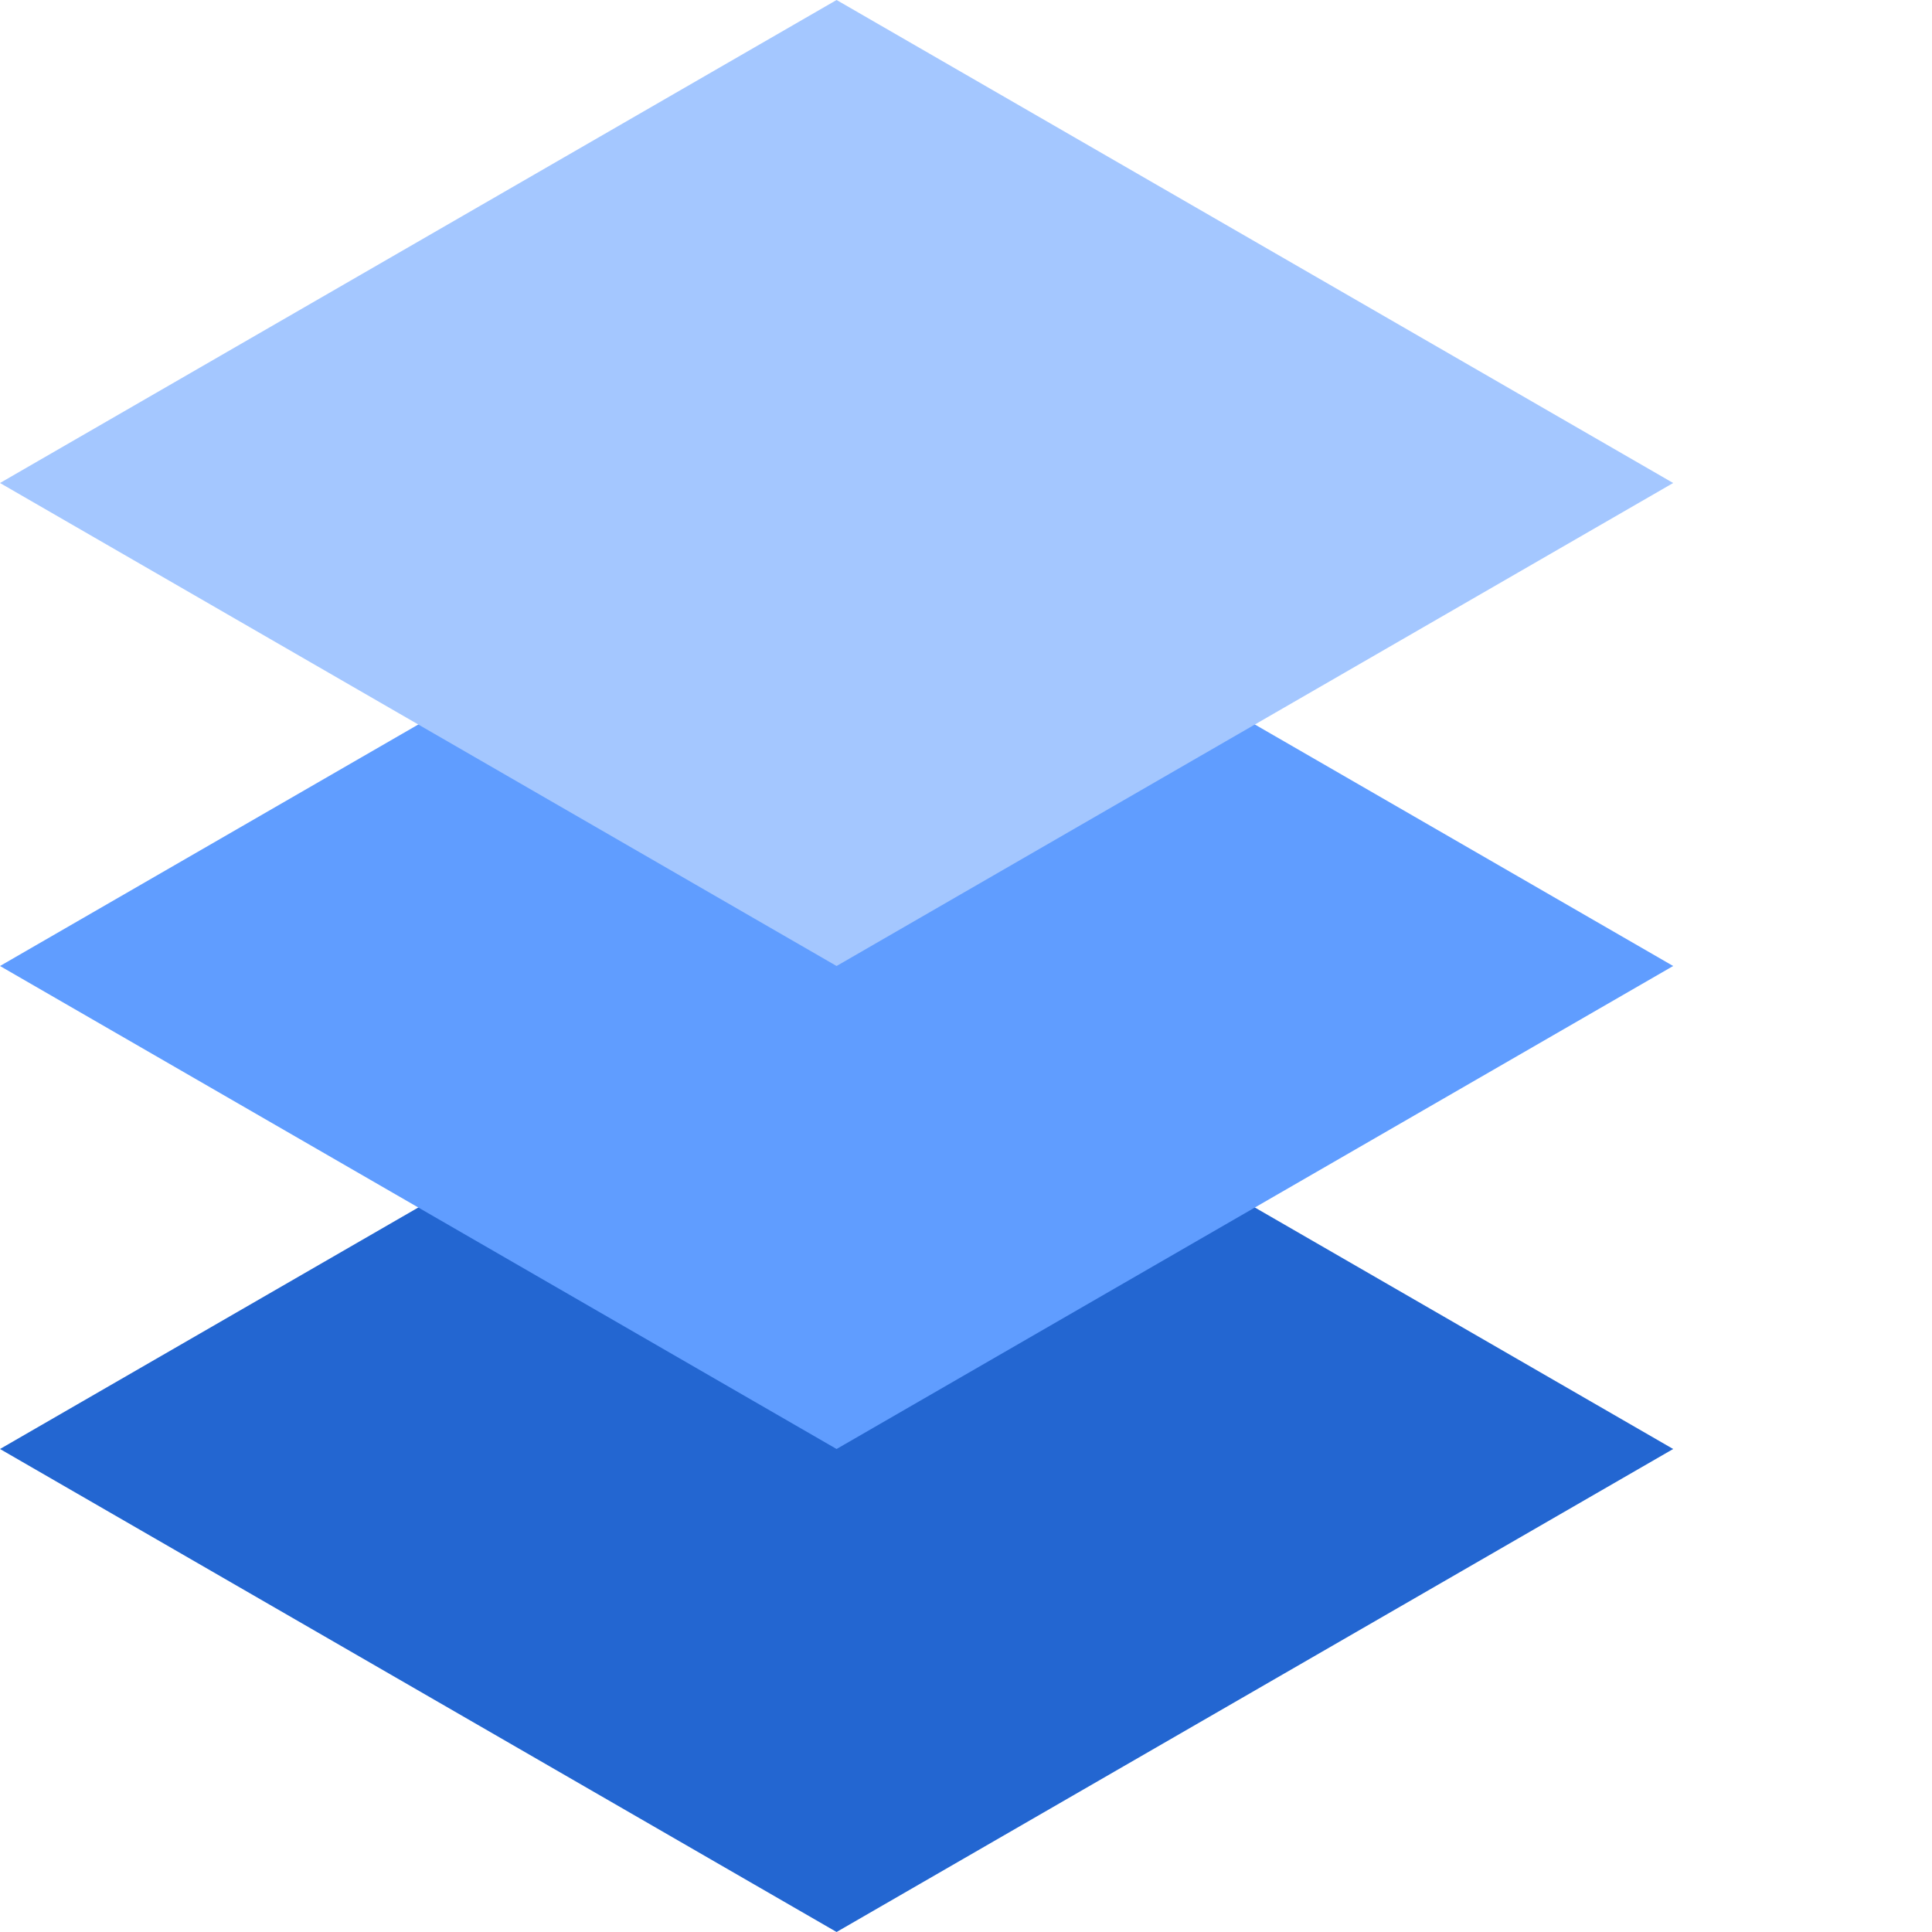
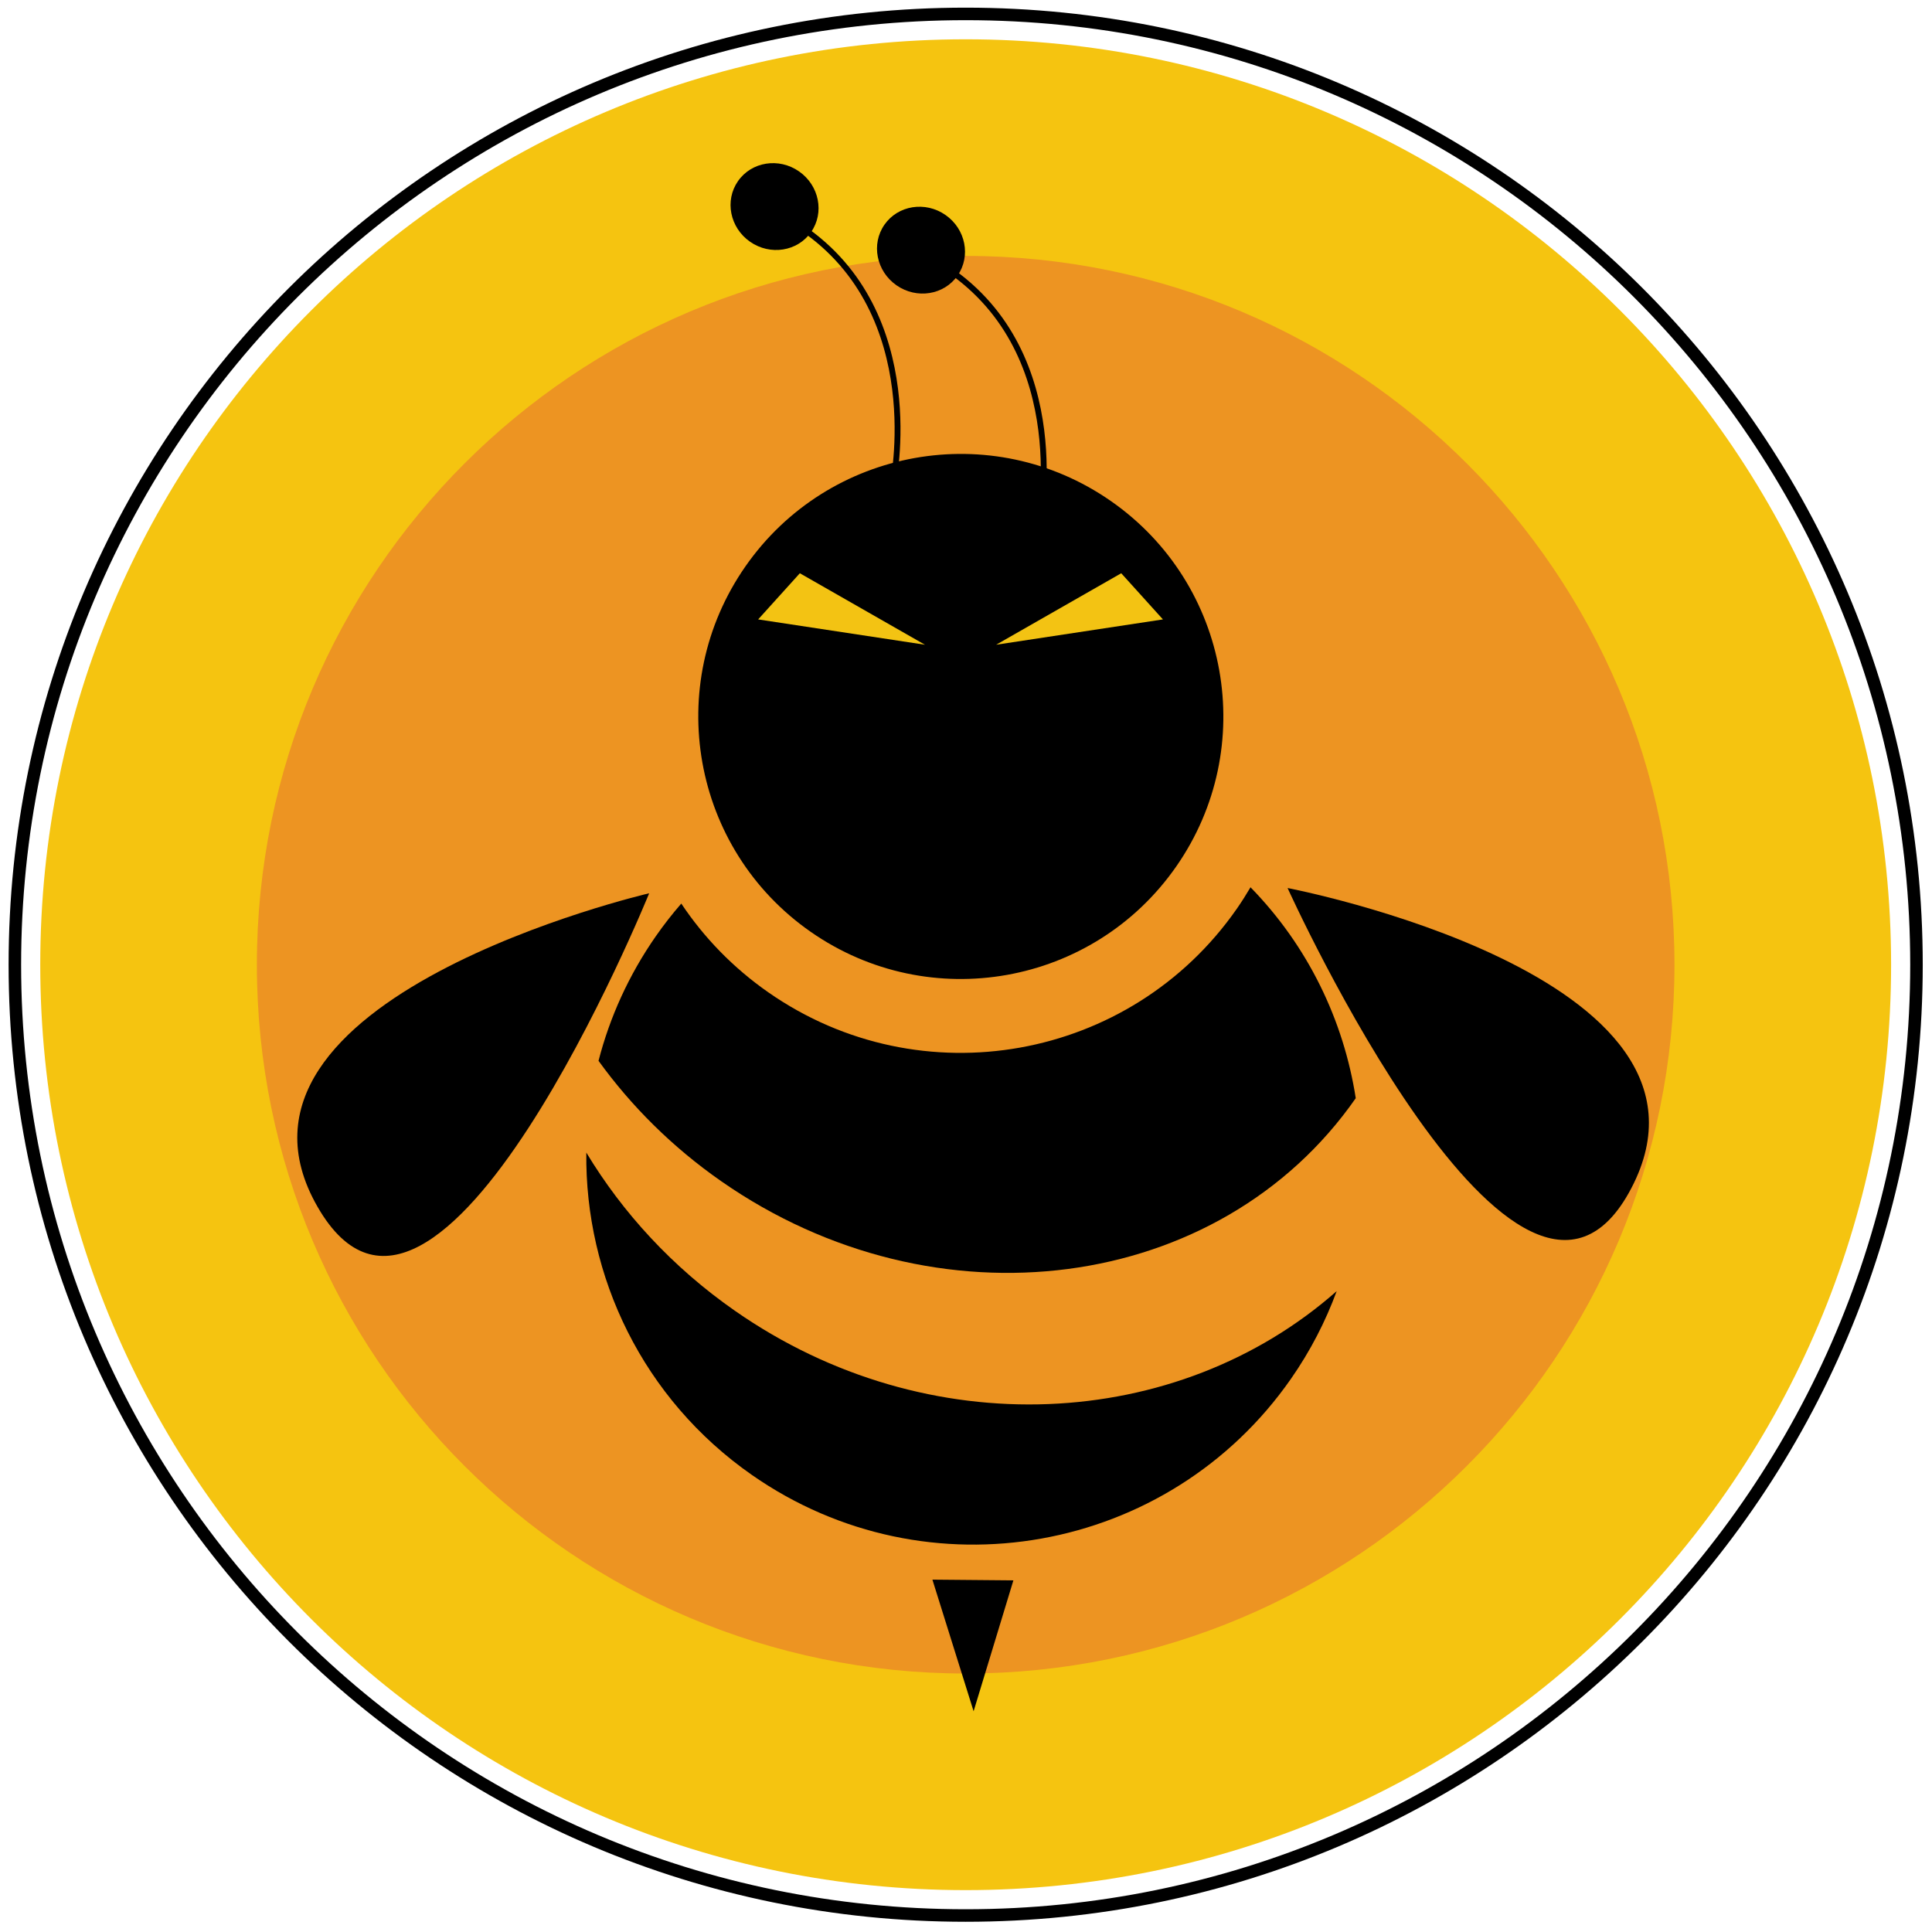
- <svg xmlns="http://www.w3.org/2000/svg" version="1.1" width="256" height="256" viewbox="0 0 949 256">
-   <path fill="#2366d1" d="M110.851 128L221.703 192L110.851 256L0 192Z" />
-   <path fill="#609dff" d="M110.851 64L221.703 128L110.851 192L0 128Z" />
-   <path fill="#a4c7ff" d="M110.851 0L221.703 64L110.851 128L0 64Z" />
+ <svg xmlns="http://www.w3.org/2000/svg" version="1.1" id="Layer_1" x="0px" y="0px" width="1080px" height="1080px" viewBox="0 0 1080 1080" style="enable-background:new 0 0 1080 1080;" xml:space="preserve">
+   <path style="fill:#F5C410;" d="M22.499,539.275c0-285.703,231.605-517.309,517.313-517.309  c285.709,0,517.324,231.605,517.324,517.309c0,285.713-231.615,517.318-517.324,517.318  C254.104,1056.594,22.499,824.988,22.499,539.275" />
+   <path style="fill:#ED9422;" d="M936.038,539.275c0,218.836-177.4,396.227-396.227,396.227  c-218.834,0-396.217-177.391-396.217-396.227c0-218.824,177.383-396.217,396.217-396.217  C758.638,143.059,936.038,320.451,936.038,539.275z" />
+   <path style="fill:none;stroke:#000000;stroke-width:7;stroke-miterlimit:10;" d="M8.308,539.275  c0-293.539,237.955-531.498,531.504-531.498c293.541,0,531.514,237.959,531.514,531.498c0,293.551-237.973,531.51-531.514,531.51  C246.263,1070.785,8.308,832.826,8.308,539.275" />
+   <g>
+     <g>
+       <g>
+         <g>
+           <g>
+             <path d="M699.046,495.992c3.268,3.354,6.377,6.82,9.393,10.361C705.423,502.813,702.313,499.346,699.046,495.992z" />
+             <path d="M752.354,588.527c1.27,4.482,2.414,9,3.398,13.574C754.763,597.533,753.624,593.01,752.354,588.527z" />
+             <path d="M735.737,546.605c2.08,3.99,4.037,8.006,5.861,12.104C739.774,554.611,737.817,550.596,735.737,546.605z" />
+             <path d="M742.257,560.213c1.783,4.055,3.432,8.15,4.953,12.285C745.688,568.363,744.04,564.268,742.257,560.213z" />
+             <path d="M747.589,573.498c1.555,4.33,2.955,8.719,4.225,13.115C750.544,582.217,749.144,577.828,747.589,573.498z" />
+             <path d="M758.272,616.414c-0.672-4.695-1.492-9.396-2.482-14.051C756.761,607.008,757.601,611.719,758.272,616.414z" />
+             <path d="M366.628,523.328c-2.867,4.109-5.512,8.314-8.07,12.545C361.116,531.643,363.761,527.438,366.628,523.328z" />
+             <path d="M333.915,595.824c1.109-4.621,2.361-9.205,3.801-13.766C336.261,586.609,335.028,591.197,333.915,595.824z" />
+             <path d="M727.745,532.572c2.371,3.852,4.648,7.811,6.801,11.797C732.394,540.383,730.116,536.424,727.745,532.572z" />
+             <path d="M337.729,581.938c1.453-4.561,3.09-9.09,4.877-13.59C340.819,572.848,339.183,577.377,337.729,581.938z" />
+             <path d="M747.22,721.752c-89.033,78.502-228.498,86.189-336.379,10.992c-34.869-24.297-62.734-54.707-83.09-88.443       c-0.789,69.254,31.564,137.682,92.654,180.264c98.047,68.344,232.908,44.256,301.244-53.789       C732.487,755.24,740.96,738.744,747.22,721.752z" />
+             <path d="M719.894,520.934c2.566,3.564,5.014,7.16,7.311,10.834C724.907,528.094,722.46,524.498,719.894,520.934z" />
+             <path d="M710.212,508.414c2.881,3.455,5.648,6.947,8.291,10.559C715.86,515.361,713.093,511.869,710.212,508.414z" />
+             <path d="M356.72,538.998c-2.455,4.256-4.801,8.545-6.947,12.877C351.919,547.543,354.265,543.254,356.72,538.998z" />
+             <path d="M343.86,565.207c1.807-4.412,3.719-8.785,5.818-13.121C347.579,556.422,345.667,560.795,343.86,565.207z" />
+           </g>
+           <path d="M757.845,613.939c0.008-0.004,0.018-0.018,0.027-0.045c-6.77-43.572-26.738-85.068-58.826-117.902      c-2.408,4.076-4.93,8.094-7.684,12.041c-59.385,85.205-176.58,106.131-261.781,46.746      c-19.805-13.807-36.109-30.746-48.738-49.678c-5.01,5.756-9.762,11.832-14.215,18.227      c-15.184,21.779-25.785,45.389-32.047,69.676c18.26,25.273,41.188,48.211,68.619,67.326      C523.007,743.84,681.774,723.068,757.845,613.939z" />
+           <path d="M657.483,484.428c-46.336,66.486-137.805,82.818-204.293,36.475c-66.488-46.34-82.828-137.814-36.477-204.305      c46.346-66.488,137.822-82.83,204.316-36.484C687.526,326.455,703.835,417.932,657.483,484.428z" />
+           <polygon points="566.495,883.432 521.216,883.029 544.251,956.598     " />
+         </g>
+         <path d="M362.89,499.346c0,0-252.357,58.625-185.404,175.227C244.437,791.193,362.89,499.346,362.89,499.346z" />
+         <g>
+           <path style="fill:none;stroke:#000000;stroke-width:3.28;stroke-miterlimit:10;" d="M580.741,294.361      c0,0,20.539-95.85-51.039-144.148" />
+           <path style="fill:none;stroke:#000000;stroke-width:3.28;stroke-miterlimit:10;" d="M499.009,271.254      c0,0,20.559-95.854-51.045-144.154" />
+           <path d="M453.409,129.725c-7.557,10.842-22.84,13.268-34.123,5.41c-11.303-7.881-14.299-23.053-6.74-33.895      c7.568-10.859,22.838-13.293,34.137-5.414C457.962,103.689,460.978,118.859,453.409,129.725z" />
+           <path d="M535.274,154.076c-7.557,10.85-22.834,13.279-34.123,5.412c-11.287-7.861-14.301-23.041-6.73-33.896      c7.563-10.85,22.84-13.273,34.127-5.406C539.841,128.047,542.837,143.217,535.274,154.076z" />
+         </g>
+       </g>
+     </g>
+     <path d="M719.767,496.414c0,0,254.465,48.648,192.158,167.795C849.616,783.359,719.767,496.414,719.767,496.414z" />
+     <polyline style="fill:#F3C313;" points="447.12,320.451 423.81,346.256 517.052,360.412  " />
+     <polyline style="fill:#F3C313;" points="626.776,320.451 650.089,346.256 556.847,360.412  " />
+   </g>
</svg>
